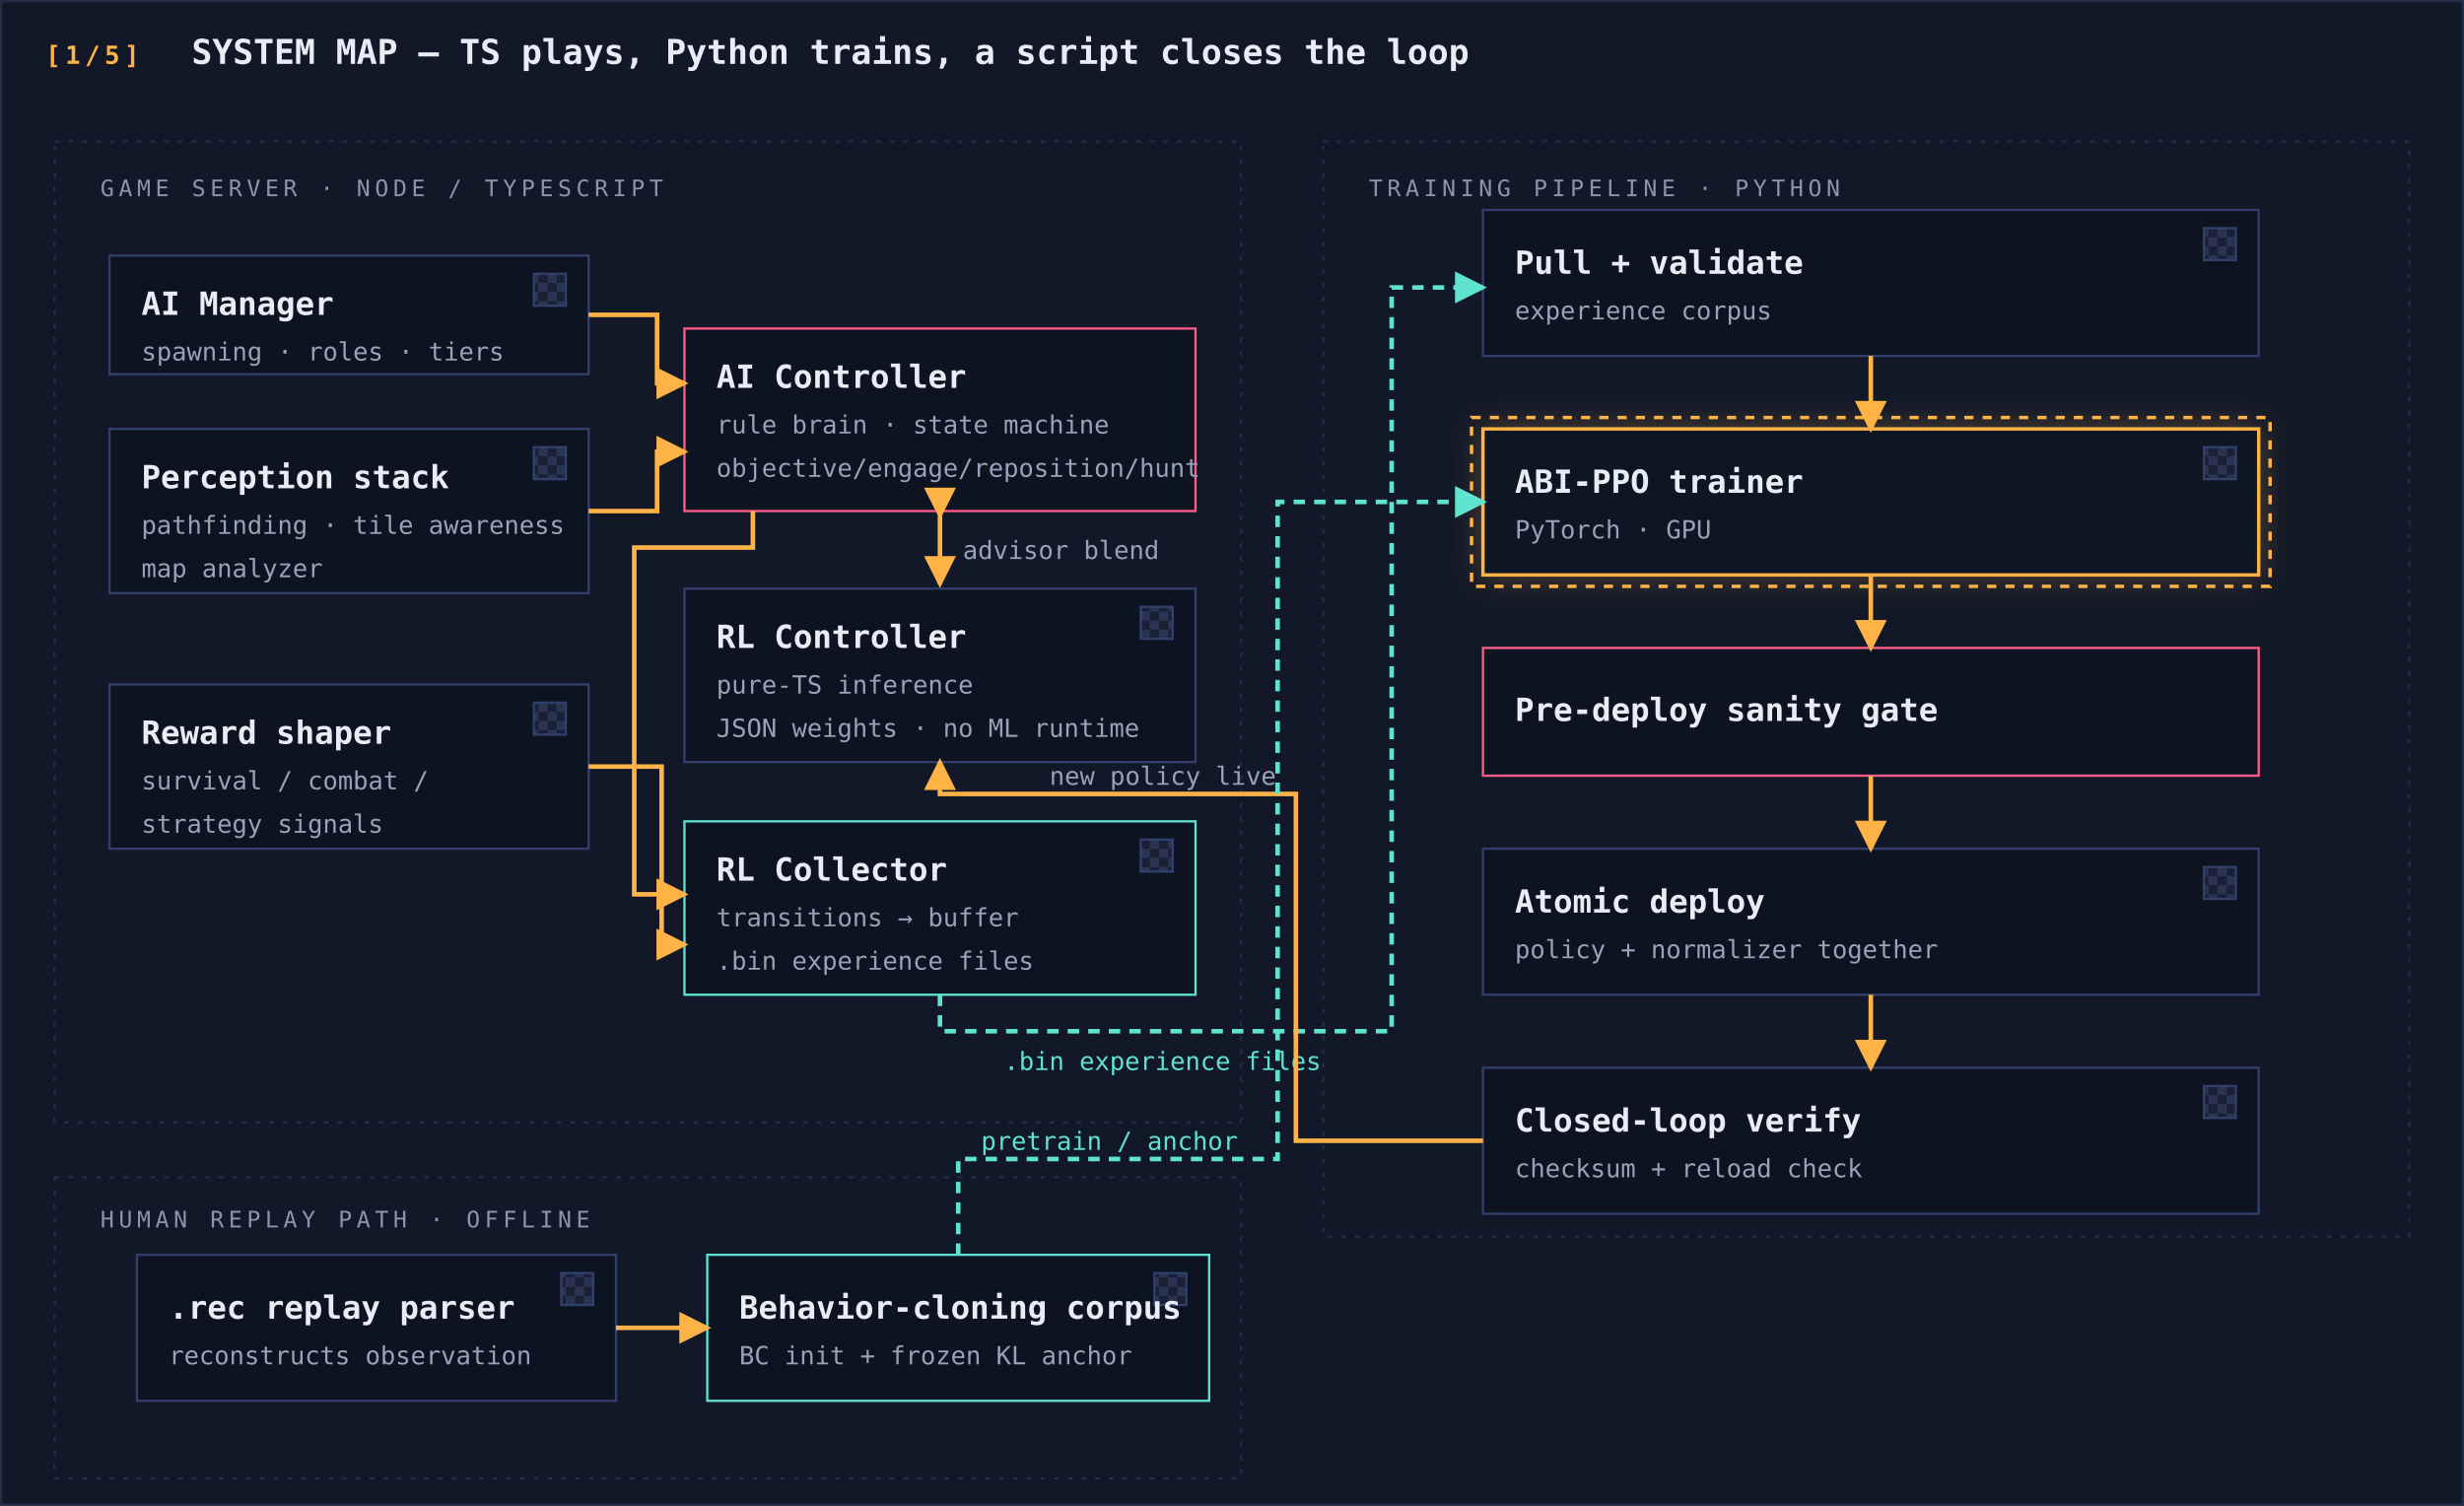
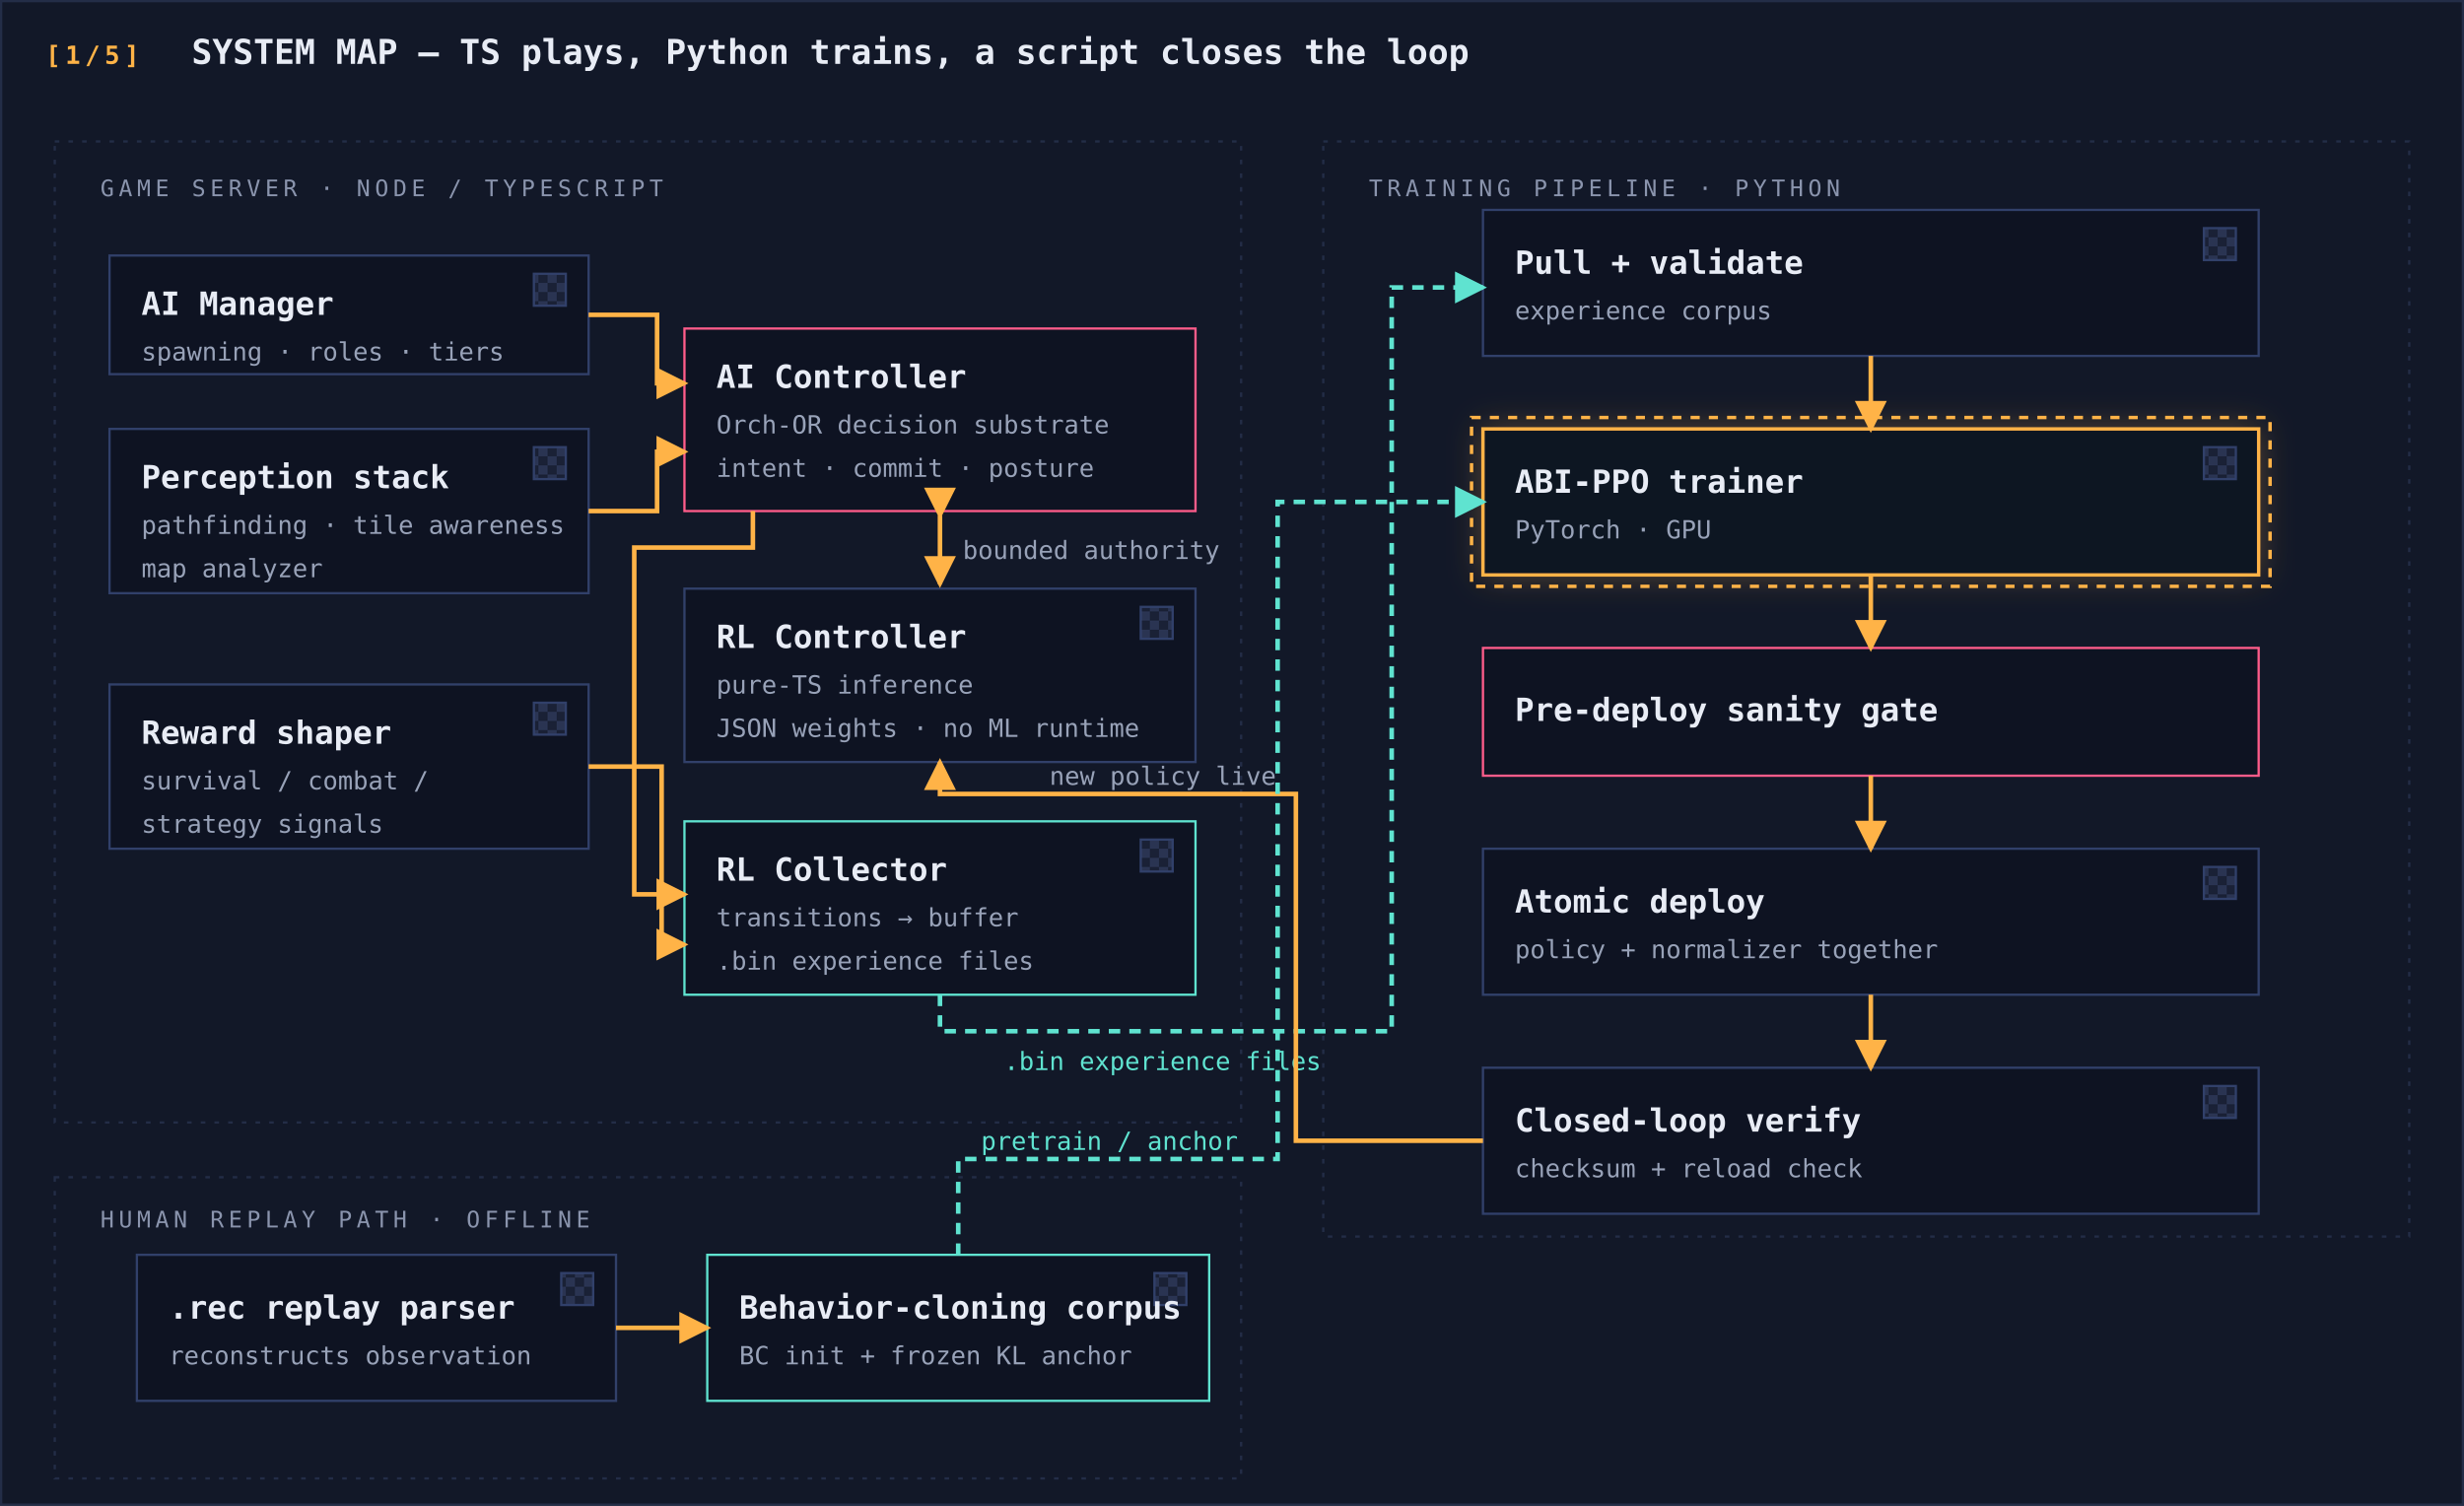
<svg xmlns="http://www.w3.org/2000/svg" viewBox="0 0 1080 660" role="img" aria-label="System map — component layout">
  <style>
  text{font-family:Consolas,Menlo,'DejaVu Sans Mono',monospace;fill:#E8ECF5}
  .ttl{font-size:15px;font-weight:700;fill:#E8ECF5}
  .stp{font-size:11px;font-weight:700;fill:#FFB347;letter-spacing:2px}
  .n-title{font-size:14px;font-weight:700}
  .n-sub{font-size:11px;fill:#98A2B8}
  .lane-label{font-size:10px;fill:#8A94AD;letter-spacing:2px}
  .edge{stroke:#FFB347;stroke-width:2;fill:none}
  .edge.data{stroke:#5FE3D0;stroke-width:2;stroke-dasharray:5 4}
  .edge.ctl{stroke:#FF5C8A;stroke-width:1.5;opacity:.85;fill:none}
  .elabel{font-size:11px;fill:#98A2B8}
  .elabel.data{fill:#5FE3D0}
  .elabel.ctl{fill:#FF5C8A}
  .node{fill:#0E1322;stroke:#31406A;stroke-width:1}
  .node.hot{stroke:#FFB347;stroke-width:1.5;filter:url(#glow1)}
  .node.data{stroke:#5FE3D0}
  .node.ctl{stroke:#FF5C8A}
  .node.dim{stroke:#26304F}
  .lane{fill:rgba(19,24,40,.6);stroke:#232D47;stroke-width:1;stroke-dasharray:2 4}
  .chip{fill:url(#chk1);stroke:#31406A;stroke-width:1}
  .marquee{fill:none;stroke:#FFB347;stroke-width:1.5;stroke-dasharray:4 4}
  @media (prefers-reduced-motion:no-preference){
    .marquee{animation:march1 1.2s linear infinite}
    @keyframes march1{to{stroke-dashoffset:-16}}
  }
</style>
  <defs>
    <pattern id="chk1" width="8" height="8" patternUnits="userSpaceOnUse">
      <rect width="8" height="8" fill="#1A2136" />
      <rect width="4" height="4" fill="#2A3452" />
      <rect x="4" y="4" width="4" height="4" fill="#2A3452" />
    </pattern>
    <filter id="glow1" x="-30%" y="-30%" width="160%" height="160%">
      <feDropShadow dx="0" dy="0" stdDeviation="7" flood-color="#FFB347" flood-opacity="0.28" />
    </filter>
    <marker id="arr1" viewBox="0 0 8 8" refX="7" refY="4" markerWidth="7" markerHeight="7" orient="auto">
      <path d="M0 0 L8 4 L0 8 z" fill="#FFB347" />
    </marker>
    <marker id="arrData1" viewBox="0 0 8 8" refX="7" refY="4" markerWidth="7" markerHeight="7" orient="auto">
      <path d="M0 0 L8 4 L0 8 z" fill="#5FE3D0" />
    </marker>
    <marker id="arrCtl1" viewBox="0 0 8 8" refX="7" refY="4" markerWidth="7" markerHeight="7" orient="auto">
      <path d="M0 0 L8 4 L0 8 z" fill="#FF5C8A" />
    </marker>
  </defs>
  <rect x="0" y="0" width="1080" height="660" fill="#121828" />
  <rect x="0.5" y="0.5" width="1079" height="659" fill="none" stroke="#232D47" />
  <text class="stp" x="20" y="28">[1/5]</text>
  <text class="ttl" x="84" y="28">SYSTEM MAP — TS plays, Python trains, a script closes the loop</text>
  <g transform="translate(0,48)">
    <rect class="lane" x="24" y="14" width="520" height="430" />
    <text class="lane-label" x="44" y="38">GAME SERVER · NODE / TYPESCRIPT</text>
    <rect class="lane" x="580" y="14" width="476" height="480" />
    <text class="lane-label" x="600" y="38">TRAINING PIPELINE · PYTHON</text>
    <rect class="lane" x="24" y="468" width="520" height="132" />
    <text class="lane-label" x="44" y="490">HUMAN REPLAY PATH · OFFLINE</text>
    <g>
      <rect class="node" x="48" y="64" width="210" height="52" />
      <rect class="chip" x="234" y="72" width="14" height="14" />
      <text class="n-title" x="62" y="90">AI Manager</text>
      <text class="n-sub" x="62" y="110">spawning · roles · tiers</text>
    </g>
    <g>
      <rect class="node" x="48" y="140" width="210" height="72" />
      <rect class="chip" x="234" y="148" width="14" height="14" />
      <text class="n-title" x="62" y="166">Perception stack</text>
      <text class="n-sub" x="62" y="186">pathfinding · tile awareness</text>
      <text class="n-sub" x="62" y="205">map analyzer</text>
    </g>
    <g>
      <rect class="node" x="48" y="252" width="210" height="72" />
      <rect class="chip" x="234" y="260" width="14" height="14" />
      <text class="n-title" x="62" y="278">Reward shaper</text>
      <text class="n-sub" x="62" y="298">survival / combat /</text>
      <text class="n-sub" x="62" y="317">strategy signals</text>
    </g>
    <g>
      <rect class="node ctl" x="300" y="96" width="224" height="80" />
      <text class="n-title" x="314" y="122">AI Controller</text>
-       <text class="n-sub" x="314" y="142">rule brain · state machine</text>
-       <text class="n-sub" x="314" y="161">objective/engage/reposition/hunt</text>
+       <text class="n-sub" x="314" y="142">Orch-OR decision substrate</text>
+       <text class="n-sub" x="314" y="161">intent · commit · posture</text>
    </g>
    <g>
      <rect class="node" x="300" y="210" width="224" height="76" />
      <rect class="chip" x="500" y="218" width="14" height="14" />
      <text class="n-title" x="314" y="236">RL Controller</text>
      <text class="n-sub" x="314" y="256">pure-TS inference</text>
      <text class="n-sub" x="314" y="275">JSON weights · no ML runtime</text>
    </g>
    <g>
      <rect class="node data" x="300" y="312" width="224" height="76" />
      <rect class="chip" x="500" y="320" width="14" height="14" />
      <text class="n-title" x="314" y="338">RL Collector</text>
      <text class="n-sub" x="314" y="358">transitions → buffer</text>
      <text class="n-sub" x="314" y="377">.bin experience files</text>
    </g>
    <g>
      <rect class="node" x="650" y="44" width="340" height="64" />
      <rect class="chip" x="966" y="52" width="14" height="14" />
      <text class="n-title" x="664" y="72">Pull + validate</text>
      <text class="n-sub" x="664" y="92">experience corpus</text>
    </g>
    <g>
      <rect class="node hot" x="650" y="140" width="340" height="64" />
      <rect class="marquee" x="645" y="135" width="350" height="74" />
      <rect class="chip" x="966" y="148" width="14" height="14" />
      <text class="n-title" x="664" y="168">ABI-PPO trainer</text>
      <text class="n-sub" x="664" y="188">PyTorch · GPU</text>
    </g>
    <g>
      <rect class="node ctl" x="650" y="236" width="340" height="56" />
      <text class="n-title" x="664" y="268">Pre-deploy sanity gate</text>
    </g>
    <g>
      <rect class="node" x="650" y="324" width="340" height="64" />
      <rect class="chip" x="966" y="332" width="14" height="14" />
      <text class="n-title" x="664" y="352">Atomic deploy</text>
      <text class="n-sub" x="664" y="372">policy + normalizer together</text>
    </g>
    <g>
      <rect class="node" x="650" y="420" width="340" height="64" />
      <rect class="chip" x="966" y="428" width="14" height="14" />
      <text class="n-title" x="664" y="448">Closed-loop verify</text>
      <text class="n-sub" x="664" y="468">checksum + reload check</text>
    </g>
    <g>
      <rect class="node" x="60" y="502" width="210" height="64" />
      <rect class="chip" x="246" y="510" width="14" height="14" />
      <text class="n-title" x="74" y="530">.rec replay parser</text>
      <text class="n-sub" x="74" y="550">reconstructs observation</text>
    </g>
    <g>
      <rect class="node data" x="310" y="502" width="220" height="64" />
      <rect class="chip" x="506" y="510" width="14" height="14" />
      <text class="n-title" x="324" y="530">Behavior-cloning corpus</text>
      <text class="n-sub" x="324" y="550">BC init + frozen KL anchor</text>
    </g>
    <path class="edge" d="M258 90 H288 V120 H300" marker-end="url(#arr1)" />
    <path class="edge" d="M258 176 H288 V150 H300" marker-end="url(#arr1)" />
    <path class="edge" d="M412 178 V208" marker-start="url(#arr1)" marker-end="url(#arr1)" />
-     <text class="elabel" x="422" y="197" text-anchor="start">advisor blend</text>
+     <text class="elabel" x="422" y="197" text-anchor="start">bounded authority</text>
    <path class="edge" d="M330 176 V192 H278 V344 H300" marker-end="url(#arr1)" />
    <path class="edge" d="M258 288 H290 V366 H300" marker-end="url(#arr1)" />
    <path class="edge" d="M820 108 V140" marker-end="url(#arr1)" />
    <path class="edge" d="M820 204 V236" marker-end="url(#arr1)" />
    <path class="edge" d="M820 292 V324" marker-end="url(#arr1)" />
    <path class="edge" d="M820 388 V420" marker-end="url(#arr1)" />
    <path class="edge" d="M270 534 H310" marker-end="url(#arr1)" />
    <path class="edge data" d="M412 388 V404 H610 V78 H650" marker-end="url(#arrData1)" />
    <text class="elabel data" x="440" y="421" text-anchor="start">.bin experience files</text>
    <path class="edge" d="M650 452 H568 V300 H412 V286" marker-end="url(#arr1)" />
    <text class="elabel" x="460" y="296" text-anchor="start">new policy live</text>
    <path class="edge data" d="M420 502 V460 H560 V172 H650" marker-end="url(#arrData1)" />
    <text class="elabel data" x="430" y="456" text-anchor="start">pretrain / anchor</text>
  </g>
</svg>
